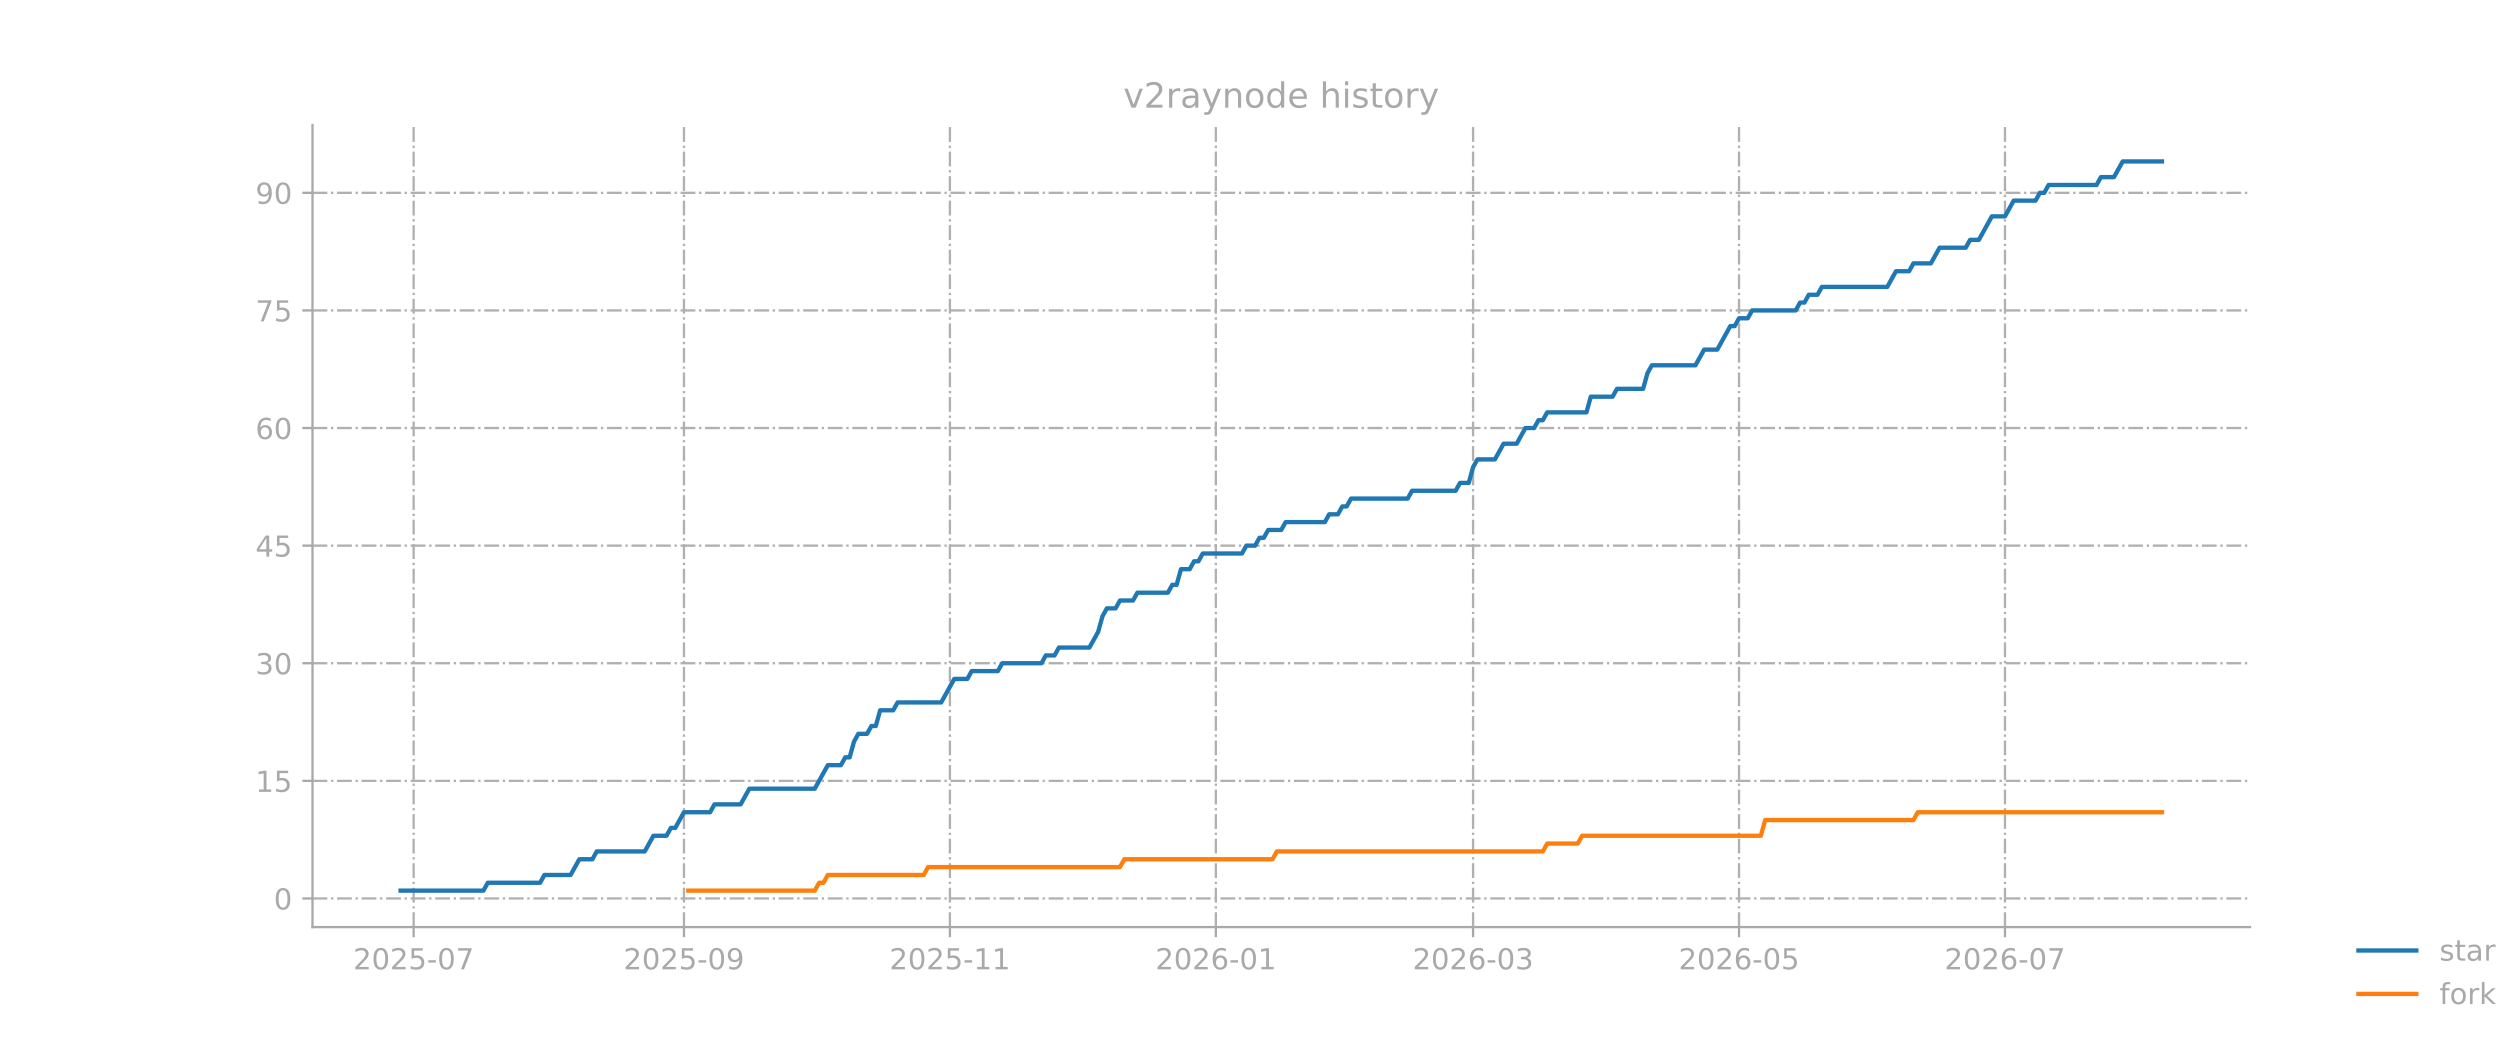
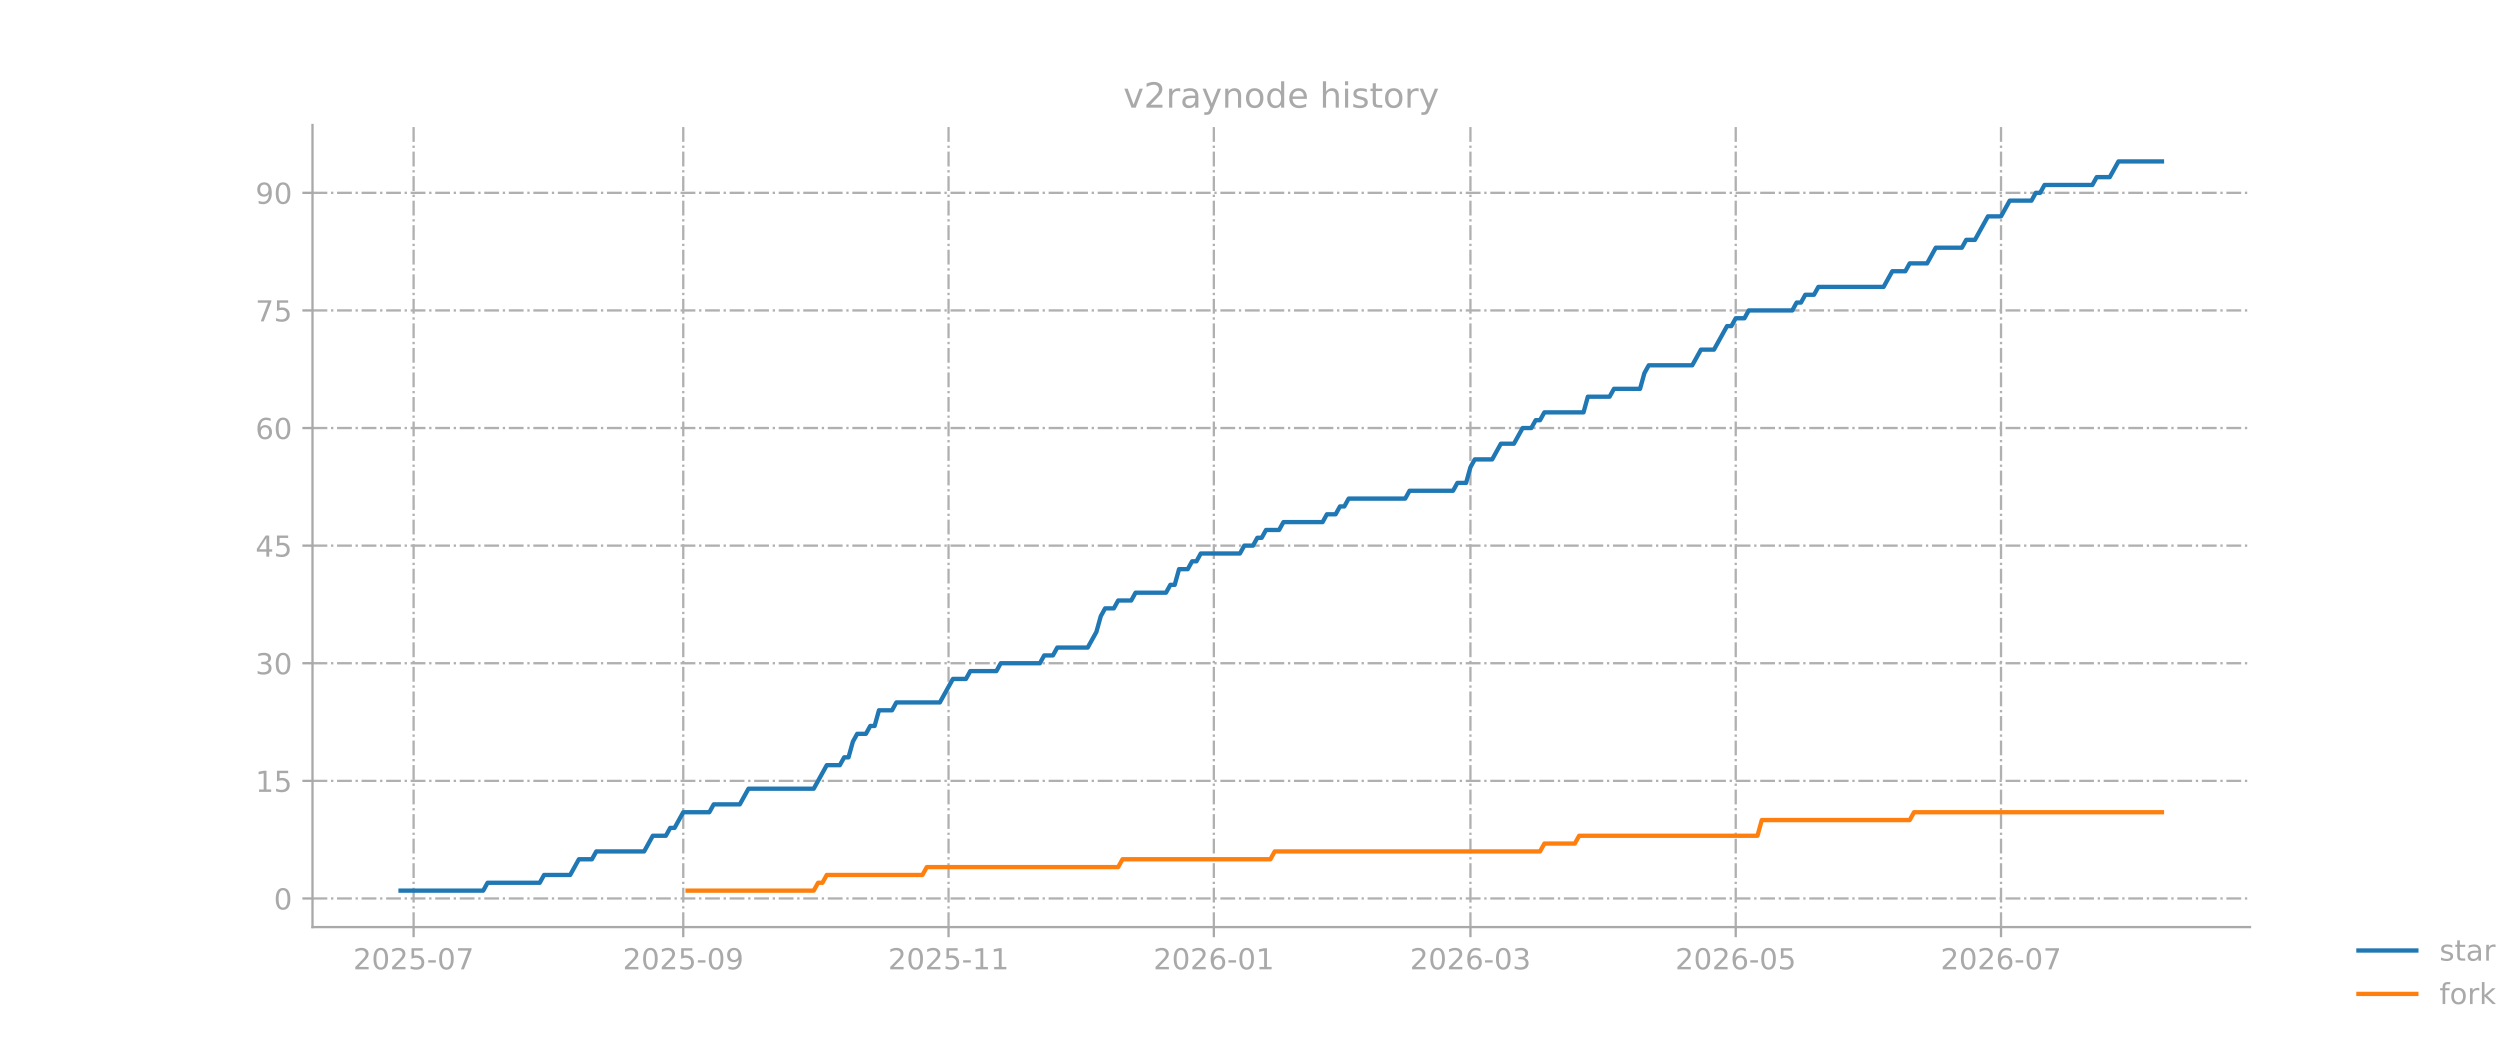
<svg xmlns="http://www.w3.org/2000/svg" xmlns:xlink="http://www.w3.org/1999/xlink" width="864pt" height="360pt" viewBox="0 0 864 360" version="1.1">
  <defs>
    <style type="text/css">*{stroke-linejoin: round; stroke-linecap: butt}</style>
  </defs>
  <g id="figure_1">
    <g id="patch_1">
      <path d="M 0 360  L 864 360  L 864 0  L 0 0  L 0 360  z " style="fill: none; opacity: 0" />
    </g>
    <g id="axes_1">
      <g id="patch_2">
        <path d="M 108 320.4  L 777.6 320.4  L 777.6 43.2  L 108 43.2  L 108 320.4  z " style="fill: none; opacity: 0" />
      </g>
      <g id="matplotlib.axis_1">
        <g id="xtick_1">
          <g id="line2d_1">
-             <path d="M 142.957 320.4  L 142.957 43.2  " clip-path="url(#p58a8f7386a)" style="fill: none; stroke-dasharray: 5.12,1.28,0.8,1.28; stroke-dashoffset: 0; stroke: #b0b0b0; stroke-width: 0.8" />
+             <path d="M 142.945 320.4  L 142.945 43.2  " clip-path="url(#p453bc4f4dd)" style="fill: none; stroke-dasharray: 5.12,1.28,0.8,1.28; stroke-dashoffset: 0; stroke: #b0b0b0; stroke-width: 0.8" />
          </g>
          <g id="line2d_2">
            <defs>
-               <path id="me49765fe8e" d="M 0 0  L 0 3.5  " style="stroke: #a9a9a9; stroke-width: 0.8" />
+               <path id="mc0b01fc7c2" d="M 0 0  L 0 3.5  " style="stroke: #a9a9a9; stroke-width: 0.8" />
            </defs>
            <g>
-               <use xlink:href="#me49765fe8e" x="142.957" y="320.4" style="fill: #a9a9a9; stroke: #a9a9a9; stroke-width: 0.8" />
+               <use xlink:href="#mc0b01fc7c2" x="142.945" y="320.4" style="fill: #a9a9a9; stroke: #a9a9a9; stroke-width: 0.8" />
            </g>
          </g>
          <g id="text_1">
-             <g style="fill: #a9a9a9" transform="translate(122.0652 334.9977) scale(0.1 -0.1)">
+             <g style="fill: #a9a9a9" transform="translate(122.054 334.9977) scale(0.1 -0.1)">
              <defs>
                <path id="DejaVuSans-15" d="M 1228 531  L 3431 531  L 3431 0  L 469 0  L 469 531  Q 828 903 1448 1529  Q 2069 2156 2228 2338  Q 2531 2678 2651 2914  Q 2772 3150 2772 3378  Q 2772 3750 2511 3984  Q 2250 4219 1831 4219  Q 1534 4219 1204 4116  Q 875 4013 500 3803  L 500 4441  Q 881 4594 1212 4672  Q 1544 4750 1819 4750  Q 2544 4750 2975 4387  Q 3406 4025 3406 3419  Q 3406 3131 3298 2873  Q 3191 2616 2906 2266  Q 2828 2175 2409 1742  Q 1991 1309 1228 531  z " transform="scale(0.015625)" />
                <path id="DejaVuSans-13" d="M 2034 4250  Q 1547 4250 1301 3770  Q 1056 3291 1056 2328  Q 1056 1369 1301 889  Q 1547 409 2034 409  Q 2525 409 2770 889  Q 3016 1369 3016 2328  Q 3016 3291 2770 3770  Q 2525 4250 2034 4250  z M 2034 4750  Q 2819 4750 3233 4129  Q 3647 3509 3647 2328  Q 3647 1150 3233 529  Q 2819 -91 2034 -91  Q 1250 -91 836 529  Q 422 1150 422 2328  Q 422 3509 836 4129  Q 1250 4750 2034 4750  z " transform="scale(0.015625)" />
                <path id="DejaVuSans-18" d="M 691 4666  L 3169 4666  L 3169 4134  L 1269 4134  L 1269 2991  Q 1406 3038 1543 3061  Q 1681 3084 1819 3084  Q 2600 3084 3056 2656  Q 3513 2228 3513 1497  Q 3513 744 3044 326  Q 2575 -91 1722 -91  Q 1428 -91 1123 -41  Q 819 9 494 109  L 494 744  Q 775 591 1075 516  Q 1375 441 1709 441  Q 2250 441 2565 725  Q 2881 1009 2881 1497  Q 2881 1984 2565 2268  Q 2250 2553 1709 2553  Q 1456 2553 1204 2497  Q 953 2441 691 2322  L 691 4666  z " transform="scale(0.015625)" />
                <path id="DejaVuSans-10" d="M 313 2009  L 1997 2009  L 1997 1497  L 313 1497  L 313 2009  z " transform="scale(0.015625)" />
                <path id="DejaVuSans-1a" d="M 525 4666  L 3525 4666  L 3525 4397  L 1831 0  L 1172 0  L 2766 4134  L 525 4134  L 525 4666  z " transform="scale(0.015625)" />
              </defs>
              <use xlink:href="#DejaVuSans-15" />
              <use xlink:href="#DejaVuSans-13" transform="translate(63.625 0)" />
              <use xlink:href="#DejaVuSans-15" transform="translate(127.25 0)" />
              <use xlink:href="#DejaVuSans-18" transform="translate(190.875 0)" />
              <use xlink:href="#DejaVuSans-10" transform="translate(254.5 0)" />
              <use xlink:href="#DejaVuSans-13" transform="translate(290.5781 0)" />
              <use xlink:href="#DejaVuSans-1a" transform="translate(354.2031 0)" />
            </g>
          </g>
        </g>
        <g id="xtick_2">
          <g id="line2d_3">
-             <path d="M 236.375 320.4  L 236.375 43.2  " clip-path="url(#p58a8f7386a)" style="fill: none; stroke-dasharray: 5.12,1.28,0.8,1.28; stroke-dashoffset: 0; stroke: #b0b0b0; stroke-width: 0.8" />
+             <path d="M 236.133 320.4  L 236.133 43.2  " clip-path="url(#p453bc4f4dd)" style="fill: none; stroke-dasharray: 5.12,1.28,0.8,1.28; stroke-dashoffset: 0; stroke: #b0b0b0; stroke-width: 0.8" />
          </g>
          <g id="line2d_4">
            <g>
-               <use xlink:href="#me49765fe8e" x="236.375" y="320.4" style="fill: #a9a9a9; stroke: #a9a9a9; stroke-width: 0.8" />
+               <use xlink:href="#mc0b01fc7c2" x="236.133" y="320.4" style="fill: #a9a9a9; stroke: #a9a9a9; stroke-width: 0.8" />
            </g>
          </g>
          <g id="text_2">
-             <g style="fill: #a9a9a9" transform="translate(215.4838 334.9977) scale(0.1 -0.1)">
+             <g style="fill: #a9a9a9" transform="translate(215.2419 334.9977) scale(0.1 -0.1)">
              <defs>
                <path id="DejaVuSans-1c" d="M 703 97  L 703 672  Q 941 559 1184 500  Q 1428 441 1663 441  Q 2288 441 2617 861  Q 2947 1281 2994 2138  Q 2813 1869 2534 1725  Q 2256 1581 1919 1581  Q 1219 1581 811 2004  Q 403 2428 403 3163  Q 403 3881 828 4315  Q 1253 4750 1959 4750  Q 2769 4750 3195 4129  Q 3622 3509 3622 2328  Q 3622 1225 3098 567  Q 2575 -91 1691 -91  Q 1453 -91 1209 -44  Q 966 3 703 97  z M 1959 2075  Q 2384 2075 2632 2365  Q 2881 2656 2881 3163  Q 2881 3666 2632 3958  Q 2384 4250 1959 4250  Q 1534 4250 1286 3958  Q 1038 3666 1038 3163  Q 1038 2656 1286 2365  Q 1534 2075 1959 2075  z " transform="scale(0.015625)" />
              </defs>
              <use xlink:href="#DejaVuSans-15" />
              <use xlink:href="#DejaVuSans-13" transform="translate(63.625 0)" />
              <use xlink:href="#DejaVuSans-15" transform="translate(127.25 0)" />
              <use xlink:href="#DejaVuSans-18" transform="translate(190.875 0)" />
              <use xlink:href="#DejaVuSans-10" transform="translate(254.5 0)" />
              <use xlink:href="#DejaVuSans-13" transform="translate(290.5781 0)" />
              <use xlink:href="#DejaVuSans-1c" transform="translate(354.2031 0)" />
            </g>
          </g>
        </g>
        <g id="xtick_3">
          <g id="line2d_5">
-             <path d="M 328.287 320.4  L 328.287 43.2  " clip-path="url(#p58a8f7386a)" style="fill: none; stroke-dasharray: 5.12,1.28,0.8,1.28; stroke-dashoffset: 0; stroke: #b0b0b0; stroke-width: 0.8" />
+             <path d="M 327.818 320.4  L 327.818 43.2  " clip-path="url(#p453bc4f4dd)" style="fill: none; stroke-dasharray: 5.12,1.28,0.8,1.28; stroke-dashoffset: 0; stroke: #b0b0b0; stroke-width: 0.8" />
          </g>
          <g id="line2d_6">
            <g>
-               <use xlink:href="#me49765fe8e" x="328.287" y="320.4" style="fill: #a9a9a9; stroke: #a9a9a9; stroke-width: 0.8" />
+               <use xlink:href="#mc0b01fc7c2" x="327.818" y="320.4" style="fill: #a9a9a9; stroke: #a9a9a9; stroke-width: 0.8" />
            </g>
          </g>
          <g id="text_3">
-             <g style="fill: #a9a9a9" transform="translate(307.3955 334.9977) scale(0.1 -0.1)">
+             <g style="fill: #a9a9a9" transform="translate(306.9268 334.9977) scale(0.1 -0.1)">
              <defs>
                <path id="DejaVuSans-14" d="M 794 531  L 1825 531  L 1825 4091  L 703 3866  L 703 4441  L 1819 4666  L 2450 4666  L 2450 531  L 3481 531  L 3481 0  L 794 0  L 794 531  z " transform="scale(0.015625)" />
              </defs>
              <use xlink:href="#DejaVuSans-15" />
              <use xlink:href="#DejaVuSans-13" transform="translate(63.625 0)" />
              <use xlink:href="#DejaVuSans-15" transform="translate(127.25 0)" />
              <use xlink:href="#DejaVuSans-18" transform="translate(190.875 0)" />
              <use xlink:href="#DejaVuSans-10" transform="translate(254.5 0)" />
              <use xlink:href="#DejaVuSans-14" transform="translate(290.5781 0)" />
              <use xlink:href="#DejaVuSans-14" transform="translate(354.2031 0)" />
            </g>
          </g>
        </g>
        <g id="xtick_4">
          <g id="line2d_7">
-             <path d="M 420.199 320.4  L 420.199 43.2  " clip-path="url(#p58a8f7386a)" style="fill: none; stroke-dasharray: 5.12,1.28,0.8,1.28; stroke-dashoffset: 0; stroke: #b0b0b0; stroke-width: 0.8" />
+             <path d="M 419.503 320.4  L 419.503 43.2  " clip-path="url(#p453bc4f4dd)" style="fill: none; stroke-dasharray: 5.12,1.28,0.8,1.28; stroke-dashoffset: 0; stroke: #b0b0b0; stroke-width: 0.8" />
          </g>
          <g id="line2d_8">
            <g>
-               <use xlink:href="#me49765fe8e" x="420.199" y="320.4" style="fill: #a9a9a9; stroke: #a9a9a9; stroke-width: 0.8" />
+               <use xlink:href="#mc0b01fc7c2" x="419.503" y="320.4" style="fill: #a9a9a9; stroke: #a9a9a9; stroke-width: 0.8" />
            </g>
          </g>
          <g id="text_4">
-             <g style="fill: #a9a9a9" transform="translate(399.3073 334.9977) scale(0.1 -0.1)">
+             <g style="fill: #a9a9a9" transform="translate(398.6116 334.9977) scale(0.1 -0.1)">
              <defs>
                <path id="DejaVuSans-19" d="M 2113 2584  Q 1688 2584 1439 2293  Q 1191 2003 1191 1497  Q 1191 994 1439 701  Q 1688 409 2113 409  Q 2538 409 2786 701  Q 3034 994 3034 1497  Q 3034 2003 2786 2293  Q 2538 2584 2113 2584  z M 3366 4563  L 3366 3988  Q 3128 4100 2886 4159  Q 2644 4219 2406 4219  Q 1781 4219 1451 3797  Q 1122 3375 1075 2522  Q 1259 2794 1537 2939  Q 1816 3084 2150 3084  Q 2853 3084 3261 2657  Q 3669 2231 3669 1497  Q 3669 778 3244 343  Q 2819 -91 2113 -91  Q 1303 -91 875 529  Q 447 1150 447 2328  Q 447 3434 972 4092  Q 1497 4750 2381 4750  Q 2619 4750 2861 4703  Q 3103 4656 3366 4563  z " transform="scale(0.015625)" />
              </defs>
              <use xlink:href="#DejaVuSans-15" />
              <use xlink:href="#DejaVuSans-13" transform="translate(63.625 0)" />
              <use xlink:href="#DejaVuSans-15" transform="translate(127.25 0)" />
              <use xlink:href="#DejaVuSans-19" transform="translate(190.875 0)" />
              <use xlink:href="#DejaVuSans-10" transform="translate(254.5 0)" />
              <use xlink:href="#DejaVuSans-13" transform="translate(290.5781 0)" />
              <use xlink:href="#DejaVuSans-14" transform="translate(354.2031 0)" />
            </g>
          </g>
        </g>
        <g id="xtick_5">
          <g id="line2d_9">
-             <path d="M 509.097 320.4  L 509.097 43.2  " clip-path="url(#p58a8f7386a)" style="fill: none; stroke-dasharray: 5.12,1.28,0.8,1.28; stroke-dashoffset: 0; stroke: #b0b0b0; stroke-width: 0.8" />
+             <path d="M 508.182 320.4  L 508.182 43.2  " clip-path="url(#p453bc4f4dd)" style="fill: none; stroke-dasharray: 5.12,1.28,0.8,1.28; stroke-dashoffset: 0; stroke: #b0b0b0; stroke-width: 0.8" />
          </g>
          <g id="line2d_10">
            <g>
-               <use xlink:href="#me49765fe8e" x="509.097" y="320.4" style="fill: #a9a9a9; stroke: #a9a9a9; stroke-width: 0.8" />
+               <use xlink:href="#mc0b01fc7c2" x="508.182" y="320.4" style="fill: #a9a9a9; stroke: #a9a9a9; stroke-width: 0.8" />
            </g>
          </g>
          <g id="text_5">
-             <g style="fill: #a9a9a9" transform="translate(488.2056 334.9977) scale(0.1 -0.1)">
+             <g style="fill: #a9a9a9" transform="translate(487.2904 334.9977) scale(0.1 -0.1)">
              <defs>
                <path id="DejaVuSans-16" d="M 2597 2516  Q 3050 2419 3304 2112  Q 3559 1806 3559 1356  Q 3559 666 3084 287  Q 2609 -91 1734 -91  Q 1441 -91 1130 -33  Q 819 25 488 141  L 488 750  Q 750 597 1062 519  Q 1375 441 1716 441  Q 2309 441 2620 675  Q 2931 909 2931 1356  Q 2931 1769 2642 2001  Q 2353 2234 1838 2234  L 1294 2234  L 1294 2753  L 1863 2753  Q 2328 2753 2575 2939  Q 2822 3125 2822 3475  Q 2822 3834 2567 4026  Q 2313 4219 1838 4219  Q 1578 4219 1281 4162  Q 984 4106 628 3988  L 628 4550  Q 988 4650 1302 4700  Q 1616 4750 1894 4750  Q 2613 4750 3031 4423  Q 3450 4097 3450 3541  Q 3450 3153 3228 2886  Q 3006 2619 2597 2516  z " transform="scale(0.015625)" />
              </defs>
              <use xlink:href="#DejaVuSans-15" />
              <use xlink:href="#DejaVuSans-13" transform="translate(63.625 0)" />
              <use xlink:href="#DejaVuSans-15" transform="translate(127.25 0)" />
              <use xlink:href="#DejaVuSans-19" transform="translate(190.875 0)" />
              <use xlink:href="#DejaVuSans-10" transform="translate(254.5 0)" />
              <use xlink:href="#DejaVuSans-13" transform="translate(290.5781 0)" />
              <use xlink:href="#DejaVuSans-16" transform="translate(354.2031 0)" />
            </g>
          </g>
        </g>
        <g id="xtick_6">
          <g id="line2d_11">
-             <path d="M 601.009 320.4  L 601.009 43.2  " clip-path="url(#p58a8f7386a)" style="fill: none; stroke-dasharray: 5.12,1.28,0.8,1.28; stroke-dashoffset: 0; stroke: #b0b0b0; stroke-width: 0.8" />
+             <path d="M 599.867 320.4  L 599.867 43.2  " clip-path="url(#p453bc4f4dd)" style="fill: none; stroke-dasharray: 5.12,1.28,0.8,1.28; stroke-dashoffset: 0; stroke: #b0b0b0; stroke-width: 0.8" />
          </g>
          <g id="line2d_12">
            <g>
-               <use xlink:href="#me49765fe8e" x="601.009" y="320.4" style="fill: #a9a9a9; stroke: #a9a9a9; stroke-width: 0.8" />
+               <use xlink:href="#mc0b01fc7c2" x="599.867" y="320.4" style="fill: #a9a9a9; stroke: #a9a9a9; stroke-width: 0.8" />
            </g>
          </g>
          <g id="text_6">
-             <g style="fill: #a9a9a9" transform="translate(580.1174 334.9977) scale(0.1 -0.1)">
+             <g style="fill: #a9a9a9" transform="translate(578.9753 334.9977) scale(0.1 -0.1)">
              <use xlink:href="#DejaVuSans-15" />
              <use xlink:href="#DejaVuSans-13" transform="translate(63.625 0)" />
              <use xlink:href="#DejaVuSans-15" transform="translate(127.25 0)" />
              <use xlink:href="#DejaVuSans-19" transform="translate(190.875 0)" />
              <use xlink:href="#DejaVuSans-10" transform="translate(254.5 0)" />
              <use xlink:href="#DejaVuSans-13" transform="translate(290.5781 0)" />
              <use xlink:href="#DejaVuSans-18" transform="translate(354.2031 0)" />
            </g>
          </g>
        </g>
        <g id="xtick_7">
          <g id="line2d_13">
-             <path d="M 692.921 320.4  L 692.921 43.2  " clip-path="url(#p58a8f7386a)" style="fill: none; stroke-dasharray: 5.12,1.28,0.8,1.28; stroke-dashoffset: 0; stroke: #b0b0b0; stroke-width: 0.8" />
+             <path d="M 691.552 320.4  L 691.552 43.2  " clip-path="url(#p453bc4f4dd)" style="fill: none; stroke-dasharray: 5.12,1.28,0.8,1.28; stroke-dashoffset: 0; stroke: #b0b0b0; stroke-width: 0.8" />
          </g>
          <g id="line2d_14">
            <g>
-               <use xlink:href="#me49765fe8e" x="692.921" y="320.4" style="fill: #a9a9a9; stroke: #a9a9a9; stroke-width: 0.8" />
+               <use xlink:href="#mc0b01fc7c2" x="691.552" y="320.4" style="fill: #a9a9a9; stroke: #a9a9a9; stroke-width: 0.8" />
            </g>
          </g>
          <g id="text_7">
-             <g style="fill: #a9a9a9" transform="translate(672.0292 334.9977) scale(0.1 -0.1)">
+             <g style="fill: #a9a9a9" transform="translate(670.6601 334.9977) scale(0.1 -0.1)">
              <use xlink:href="#DejaVuSans-15" />
              <use xlink:href="#DejaVuSans-13" transform="translate(63.625 0)" />
              <use xlink:href="#DejaVuSans-15" transform="translate(127.25 0)" />
              <use xlink:href="#DejaVuSans-19" transform="translate(190.875 0)" />
              <use xlink:href="#DejaVuSans-10" transform="translate(254.5 0)" />
              <use xlink:href="#DejaVuSans-13" transform="translate(290.5781 0)" />
              <use xlink:href="#DejaVuSans-1a" transform="translate(354.2031 0)" />
            </g>
          </g>
        </g>
      </g>
      <g id="matplotlib.axis_2">
        <g id="ytick_1">
          <g id="line2d_15">
-             <path d="M 108 310.51  L 777.6 310.51  " clip-path="url(#p58a8f7386a)" style="fill: none; stroke-dasharray: 5.12,1.28,0.8,1.28; stroke-dashoffset: 0; stroke: #b0b0b0; stroke-width: 0.8" />
+             <path d="M 108 310.51  L 777.6 310.51  " clip-path="url(#p453bc4f4dd)" style="fill: none; stroke-dasharray: 5.12,1.28,0.8,1.28; stroke-dashoffset: 0; stroke: #b0b0b0; stroke-width: 0.8" />
          </g>
          <g id="line2d_16">
            <defs>
-               <path id="m2641ed0d03" d="M 0 0  L -3.5 0  " style="stroke: #a9a9a9; stroke-width: 0.8" />
+               <path id="m73226994c7" d="M 0 0  L -3.5 0  " style="stroke: #a9a9a9; stroke-width: 0.8" />
            </defs>
            <g>
-               <use xlink:href="#m2641ed0d03" x="108" y="310.51" style="fill: #a9a9a9; stroke: #a9a9a9; stroke-width: 0.8" />
+               <use xlink:href="#m73226994c7" x="108" y="310.51" style="fill: #a9a9a9; stroke: #a9a9a9; stroke-width: 0.8" />
            </g>
          </g>
          <g id="text_8">
            <g style="fill: #a9a9a9" transform="translate(94.6375 314.3085) scale(0.1 -0.1)">
              <use xlink:href="#DejaVuSans-13" />
            </g>
          </g>
        </g>
        <g id="ytick_2">
          <g id="line2d_17">
-             <path d="M 108 269.865  L 777.6 269.865  " clip-path="url(#p58a8f7386a)" style="fill: none; stroke-dasharray: 5.12,1.28,0.8,1.28; stroke-dashoffset: 0; stroke: #b0b0b0; stroke-width: 0.8" />
+             <path d="M 108 269.865  L 777.6 269.865  " clip-path="url(#p453bc4f4dd)" style="fill: none; stroke-dasharray: 5.12,1.28,0.8,1.28; stroke-dashoffset: 0; stroke: #b0b0b0; stroke-width: 0.8" />
          </g>
          <g id="line2d_18">
            <g>
-               <use xlink:href="#m2641ed0d03" x="108" y="269.865" style="fill: #a9a9a9; stroke: #a9a9a9; stroke-width: 0.8" />
+               <use xlink:href="#m73226994c7" x="108" y="269.865" style="fill: #a9a9a9; stroke: #a9a9a9; stroke-width: 0.8" />
            </g>
          </g>
          <g id="text_9">
            <g style="fill: #a9a9a9" transform="translate(88.275 273.6633) scale(0.1 -0.1)">
              <use xlink:href="#DejaVuSans-14" />
              <use xlink:href="#DejaVuSans-18" transform="translate(63.625 0)" />
            </g>
          </g>
        </g>
        <g id="ytick_3">
          <g id="line2d_19">
-             <path d="M 108 229.219  L 777.6 229.219  " clip-path="url(#p58a8f7386a)" style="fill: none; stroke-dasharray: 5.12,1.28,0.8,1.28; stroke-dashoffset: 0; stroke: #b0b0b0; stroke-width: 0.8" />
+             <path d="M 108 229.219  L 777.6 229.219  " clip-path="url(#p453bc4f4dd)" style="fill: none; stroke-dasharray: 5.12,1.28,0.8,1.28; stroke-dashoffset: 0; stroke: #b0b0b0; stroke-width: 0.8" />
          </g>
          <g id="line2d_20">
            <g>
-               <use xlink:href="#m2641ed0d03" x="108" y="229.219" style="fill: #a9a9a9; stroke: #a9a9a9; stroke-width: 0.8" />
+               <use xlink:href="#m73226994c7" x="108" y="229.219" style="fill: #a9a9a9; stroke: #a9a9a9; stroke-width: 0.8" />
            </g>
          </g>
          <g id="text_10">
            <g style="fill: #a9a9a9" transform="translate(88.275 233.0182) scale(0.1 -0.1)">
              <use xlink:href="#DejaVuSans-16" />
              <use xlink:href="#DejaVuSans-13" transform="translate(63.625 0)" />
            </g>
          </g>
        </g>
        <g id="ytick_4">
          <g id="line2d_21">
-             <path d="M 108 188.574  L 777.6 188.574  " clip-path="url(#p58a8f7386a)" style="fill: none; stroke-dasharray: 5.12,1.28,0.8,1.28; stroke-dashoffset: 0; stroke: #b0b0b0; stroke-width: 0.8" />
+             <path d="M 108 188.574  L 777.6 188.574  " clip-path="url(#p453bc4f4dd)" style="fill: none; stroke-dasharray: 5.12,1.28,0.8,1.28; stroke-dashoffset: 0; stroke: #b0b0b0; stroke-width: 0.8" />
          </g>
          <g id="line2d_22">
            <g>
-               <use xlink:href="#m2641ed0d03" x="108" y="188.574" style="fill: #a9a9a9; stroke: #a9a9a9; stroke-width: 0.8" />
+               <use xlink:href="#m73226994c7" x="108" y="188.574" style="fill: #a9a9a9; stroke: #a9a9a9; stroke-width: 0.8" />
            </g>
          </g>
          <g id="text_11">
            <g style="fill: #a9a9a9" transform="translate(88.275 192.373) scale(0.1 -0.1)">
              <defs>
                <path id="DejaVuSans-17" d="M 2419 4116  L 825 1625  L 2419 1625  L 2419 4116  z M 2253 4666  L 3047 4666  L 3047 1625  L 3713 1625  L 3713 1100  L 3047 1100  L 3047 0  L 2419 0  L 2419 1100  L 313 1100  L 313 1709  L 2253 4666  z " transform="scale(0.015625)" />
              </defs>
              <use xlink:href="#DejaVuSans-17" />
              <use xlink:href="#DejaVuSans-18" transform="translate(63.625 0)" />
            </g>
          </g>
        </g>
        <g id="ytick_5">
          <g id="line2d_23">
-             <path d="M 108 147.929  L 777.6 147.929  " clip-path="url(#p58a8f7386a)" style="fill: none; stroke-dasharray: 5.12,1.28,0.8,1.28; stroke-dashoffset: 0; stroke: #b0b0b0; stroke-width: 0.8" />
+             <path d="M 108 147.929  L 777.6 147.929  " clip-path="url(#p453bc4f4dd)" style="fill: none; stroke-dasharray: 5.12,1.28,0.8,1.28; stroke-dashoffset: 0; stroke: #b0b0b0; stroke-width: 0.8" />
          </g>
          <g id="line2d_24">
            <g>
-               <use xlink:href="#m2641ed0d03" x="108" y="147.929" style="fill: #a9a9a9; stroke: #a9a9a9; stroke-width: 0.8" />
+               <use xlink:href="#m73226994c7" x="108" y="147.929" style="fill: #a9a9a9; stroke: #a9a9a9; stroke-width: 0.8" />
            </g>
          </g>
          <g id="text_12">
            <g style="fill: #a9a9a9" transform="translate(88.275 151.7279) scale(0.1 -0.1)">
              <use xlink:href="#DejaVuSans-19" />
              <use xlink:href="#DejaVuSans-13" transform="translate(63.625 0)" />
            </g>
          </g>
        </g>
        <g id="ytick_6">
          <g id="line2d_25">
-             <path d="M 108 107.284  L 777.6 107.284  " clip-path="url(#p58a8f7386a)" style="fill: none; stroke-dasharray: 5.12,1.28,0.8,1.28; stroke-dashoffset: 0; stroke: #b0b0b0; stroke-width: 0.8" />
+             <path d="M 108 107.284  L 777.6 107.284  " clip-path="url(#p453bc4f4dd)" style="fill: none; stroke-dasharray: 5.12,1.28,0.8,1.28; stroke-dashoffset: 0; stroke: #b0b0b0; stroke-width: 0.8" />
          </g>
          <g id="line2d_26">
            <g>
-               <use xlink:href="#m2641ed0d03" x="108" y="107.284" style="fill: #a9a9a9; stroke: #a9a9a9; stroke-width: 0.8" />
+               <use xlink:href="#m73226994c7" x="108" y="107.284" style="fill: #a9a9a9; stroke: #a9a9a9; stroke-width: 0.8" />
            </g>
          </g>
          <g id="text_13">
            <g style="fill: #a9a9a9" transform="translate(88.275 111.0827) scale(0.1 -0.1)">
              <use xlink:href="#DejaVuSans-1a" />
              <use xlink:href="#DejaVuSans-18" transform="translate(63.625 0)" />
            </g>
          </g>
        </g>
        <g id="ytick_7">
          <g id="line2d_27">
-             <path d="M 108 66.639  L 777.6 66.639  " clip-path="url(#p58a8f7386a)" style="fill: none; stroke-dasharray: 5.12,1.28,0.8,1.28; stroke-dashoffset: 0; stroke: #b0b0b0; stroke-width: 0.8" />
+             <path d="M 108 66.639  L 777.6 66.639  " clip-path="url(#p453bc4f4dd)" style="fill: none; stroke-dasharray: 5.12,1.28,0.8,1.28; stroke-dashoffset: 0; stroke: #b0b0b0; stroke-width: 0.8" />
          </g>
          <g id="line2d_28">
            <g>
-               <use xlink:href="#m2641ed0d03" x="108" y="66.639" style="fill: #a9a9a9; stroke: #a9a9a9; stroke-width: 0.8" />
+               <use xlink:href="#m73226994c7" x="108" y="66.639" style="fill: #a9a9a9; stroke: #a9a9a9; stroke-width: 0.8" />
            </g>
          </g>
          <g id="text_14">
            <g style="fill: #a9a9a9" transform="translate(88.275 70.43754) scale(0.1 -0.1)">
              <use xlink:href="#DejaVuSans-1c" />
              <use xlink:href="#DejaVuSans-13" transform="translate(63.625 0)" />
            </g>
          </g>
        </g>
      </g>
      <g id="line2d_29">
-         <path d="M 138.436 307.8  L 167.065 307.8  L 168.571 305.09  L 186.652 305.09  L 188.159 302.381  L 197.2 302.381  L 200.213 296.961  L 204.733 296.961  L 206.24 294.252  L 222.814 294.252  L 225.828 288.832  L 230.348 288.832  L 231.855 286.123  L 233.362 286.123  L 236.375 280.703  L 245.416 280.703  L 246.922 277.994  L 255.963 277.994  L 258.976 272.574  L 281.578 272.574  L 286.098 264.445  L 290.618 264.445  L 292.125 261.735  L 293.632 261.735  L 295.138 256.316  L 296.645 253.606  L 299.659 253.606  L 301.165 250.897  L 302.672 250.897  L 304.179 245.477  L 308.699 245.477  L 310.206 242.768  L 325.273 242.768  L 329.794 234.639  L 334.314 234.639  L 335.821 231.929  L 344.861 231.929  L 346.368 229.219  L 359.929 229.219  L 361.435 226.51  L 364.449 226.51  L 365.956 223.8  L 376.503 223.8  L 379.516 218.381  L 381.023 212.961  L 382.53 210.252  L 385.543 210.252  L 387.05 207.542  L 391.57 207.542  L 393.077 204.832  L 403.624 204.832  L 405.131 202.123  L 406.638 202.123  L 408.145 196.703  L 411.158 196.703  L 412.665 193.994  L 414.172 193.994  L 415.678 191.284  L 429.239 191.284  L 430.746 188.574  L 433.759 188.574  L 435.266 185.865  L 436.773 185.865  L 438.28 183.155  L 442.8 183.155  L 444.307 180.445  L 457.868 180.445  L 459.374 177.735  L 462.388 177.735  L 463.895 175.026  L 465.401 175.026  L 466.908 172.316  L 486.496 172.316  L 488.003 169.606  L 503.07 169.606  L 504.577 166.897  L 507.59 166.897  L 509.097 161.477  L 510.604 158.768  L 516.631 158.768  L 519.644 153.348  L 524.165 153.348  L 527.178 147.929  L 530.192 147.929  L 531.698 145.219  L 533.205 145.219  L 534.712 142.51  L 548.273 142.51  L 549.779 137.09  L 557.313 137.09  L 558.82 134.381  L 567.86 134.381  L 569.367 128.961  L 570.874 126.252  L 585.941 126.252  L 588.955 120.832  L 593.475 120.832  L 597.995 112.703  L 599.502 112.703  L 601.009 109.994  L 604.022 109.994  L 605.529 107.284  L 620.597 107.284  L 622.103 104.574  L 623.61 104.574  L 625.117 101.865  L 628.13 101.865  L 629.637 99.155  L 652.238 99.155  L 655.252 93.735  L 659.772 93.735  L 661.279 91.026  L 667.306 91.026  L 670.319 85.606  L 679.36 85.606  L 680.867 82.897  L 683.88 82.897  L 688.4 74.768  L 692.921 74.768  L 695.934 69.348  L 703.468 69.348  L 704.975 66.639  L 706.481 66.639  L 707.988 63.929  L 724.562 63.929  L 726.069 61.219  L 730.589 61.219  L 733.603 55.8  L 747.164 55.8  L 747.164 55.8  " clip-path="url(#p58a8f7386a)" style="fill: none; stroke: #1f77b4; stroke-width: 1.5; stroke-linecap: square" />
+         <path d="M 138.436 307.8  L 166.994 307.8  L 168.497 305.09  L 186.533 305.09  L 188.036 302.381  L 197.055 302.381  L 200.061 296.961  L 204.57 296.961  L 206.073 294.252  L 222.606 294.252  L 225.612 288.832  L 230.121 288.832  L 231.624 286.123  L 233.127 286.123  L 236.133 280.703  L 245.152 280.703  L 246.655 277.994  L 255.673 277.994  L 258.679 272.574  L 281.224 272.574  L 285.733 264.445  L 290.242 264.445  L 291.745 261.735  L 293.248 261.735  L 294.752 256.316  L 296.255 253.606  L 299.261 253.606  L 300.764 250.897  L 302.267 250.897  L 303.77 245.477  L 308.279 245.477  L 309.782 242.768  L 324.812 242.768  L 329.321 234.639  L 333.83 234.639  L 335.333 231.929  L 344.352 231.929  L 345.855 229.219  L 359.382 229.219  L 360.885 226.51  L 363.891 226.51  L 365.394 223.8  L 375.915 223.8  L 378.921 218.381  L 380.424 212.961  L 381.927 210.252  L 384.933 210.252  L 386.436 207.542  L 390.945 207.542  L 392.448 204.832  L 402.97 204.832  L 404.473 202.123  L 405.976 202.123  L 407.479 196.703  L 410.485 196.703  L 411.988 193.994  L 413.491 193.994  L 414.994 191.284  L 428.521 191.284  L 430.024 188.574  L 433.03 188.574  L 434.533 185.865  L 436.036 185.865  L 437.539 183.155  L 442.048 183.155  L 443.552 180.445  L 457.079 180.445  L 458.582 177.735  L 461.588 177.735  L 463.091 175.026  L 464.594 175.026  L 466.097 172.316  L 485.636 172.316  L 487.139 169.606  L 502.17 169.606  L 503.673 166.897  L 506.679 166.897  L 508.182 161.477  L 509.685 158.768  L 515.697 158.768  L 518.703 153.348  L 523.212 153.348  L 526.218 147.929  L 529.224 147.929  L 530.727 145.219  L 532.23 145.219  L 533.733 142.51  L 547.261 142.51  L 548.764 137.09  L 556.279 137.09  L 557.782 134.381  L 566.8 134.381  L 568.303 128.961  L 569.806 126.252  L 584.836 126.252  L 587.842 120.832  L 592.352 120.832  L 596.861 112.703  L 598.364 112.703  L 599.867 109.994  L 602.873 109.994  L 604.376 107.284  L 619.406 107.284  L 620.909 104.574  L 622.412 104.574  L 623.915 101.865  L 626.921 101.865  L 628.424 99.155  L 650.97 99.155  L 653.976 93.735  L 658.485 93.735  L 659.988 91.026  L 666 91.026  L 669.006 85.606  L 678.024 85.606  L 679.527 82.897  L 682.533 82.897  L 687.042 74.768  L 691.552 74.768  L 694.558 69.348  L 702.073 69.348  L 703.576 66.639  L 705.079 66.639  L 706.582 63.929  L 723.115 63.929  L 724.618 61.219  L 729.127 61.219  L 732.133 55.8  L 747.164 55.8  L 747.164 55.8  " clip-path="url(#p453bc4f4dd)" style="fill: none; stroke: #1f77b4; stroke-width: 1.5; stroke-linecap: square" />
      </g>
      <g id="line2d_30">
-         <path d="M 237.882 307.8  L 281.578 307.8  L 283.084 305.09  L 284.591 305.09  L 286.098 302.381  L 319.246 302.381  L 320.753 299.671  L 387.05 299.671  L 388.557 296.961  L 439.786 296.961  L 441.293 294.252  L 533.205 294.252  L 534.712 291.542  L 545.259 291.542  L 546.766 288.832  L 608.543 288.832  L 610.049 283.413  L 661.279 283.413  L 662.786 280.703  L 747.164 280.703  L 747.164 280.703  " clip-path="url(#p58a8f7386a)" style="fill: none; stroke: #ff7f0e; stroke-width: 1.5; stroke-linecap: square" />
+         <path d="M 237.636 307.8  L 281.224 307.8  L 282.727 305.09  L 284.23 305.09  L 285.733 302.381  L 318.8 302.381  L 320.303 299.671  L 386.436 299.671  L 387.939 296.961  L 439.042 296.961  L 440.545 294.252  L 532.23 294.252  L 533.733 291.542  L 544.255 291.542  L 545.758 288.832  L 607.382 288.832  L 608.885 283.413  L 659.988 283.413  L 661.491 280.703  L 747.164 280.703  L 747.164 280.703  " clip-path="url(#p453bc4f4dd)" style="fill: none; stroke: #ff7f0e; stroke-width: 1.5; stroke-linecap: square" />
      </g>
      <g id="patch_3">
        <path d="M 108 320.4  L 108 43.2  " style="fill: none; stroke: #a9a9a9; stroke-width: 0.8; stroke-linejoin: miter; stroke-linecap: square" />
      </g>
      <g id="patch_4">
        <path d="M 777.6 320.4  L 777.6 43.2  " style="fill: none" />
      </g>
      <g id="patch_5">
        <path d="M 108 320.4  L 777.6 320.4  " style="fill: none; stroke: #a9a9a9; stroke-width: 0.8; stroke-linejoin: miter; stroke-linecap: square" />
      </g>
      <g id="patch_6">
        <path d="M 108 43.2  L 777.6 43.2  " style="fill: none" />
      </g>
      <g id="text_15">
        <g style="fill: #a9a9a9" transform="translate(388.2188 37.2) scale(0.12 -0.12)">
          <defs>
            <path id="DejaVuSans-59" d="M 191 3500  L 800 3500  L 1894 563  L 2988 3500  L 3597 3500  L 2284 0  L 1503 0  L 191 3500  z " transform="scale(0.015625)" />
            <path id="DejaVuSans-55" d="M 2631 2963  Q 2534 3019 2420 3045  Q 2306 3072 2169 3072  Q 1681 3072 1420 2755  Q 1159 2438 1159 1844  L 1159 0  L 581 0  L 581 3500  L 1159 3500  L 1159 2956  Q 1341 3275 1631 3429  Q 1922 3584 2338 3584  Q 2397 3584 2469 3576  Q 2541 3569 2628 3553  L 2631 2963  z " transform="scale(0.015625)" />
            <path id="DejaVuSans-44" d="M 2194 1759  Q 1497 1759 1228 1600  Q 959 1441 959 1056  Q 959 750 1161 570  Q 1363 391 1709 391  Q 2188 391 2477 730  Q 2766 1069 2766 1631  L 2766 1759  L 2194 1759  z M 3341 1997  L 3341 0  L 2766 0  L 2766 531  Q 2569 213 2275 61  Q 1981 -91 1556 -91  Q 1019 -91 701 211  Q 384 513 384 1019  Q 384 1609 779 1909  Q 1175 2209 1959 2209  L 2766 2209  L 2766 2266  Q 2766 2663 2505 2880  Q 2244 3097 1772 3097  Q 1472 3097 1187 3025  Q 903 2953 641 2809  L 641 3341  Q 956 3463 1253 3523  Q 1550 3584 1831 3584  Q 2591 3584 2966 3190  Q 3341 2797 3341 1997  z " transform="scale(0.015625)" />
            <path id="DejaVuSans-5c" d="M 2059 -325  Q 1816 -950 1584 -1140  Q 1353 -1331 966 -1331  L 506 -1331  L 506 -850  L 844 -850  Q 1081 -850 1212 -737  Q 1344 -625 1503 -206  L 1606 56  L 191 3500  L 800 3500  L 1894 763  L 2988 3500  L 3597 3500  L 2059 -325  z " transform="scale(0.015625)" />
            <path id="DejaVuSans-51" d="M 3513 2113  L 3513 0  L 2938 0  L 2938 2094  Q 2938 2591 2744 2837  Q 2550 3084 2163 3084  Q 1697 3084 1428 2787  Q 1159 2491 1159 1978  L 1159 0  L 581 0  L 581 3500  L 1159 3500  L 1159 2956  Q 1366 3272 1645 3428  Q 1925 3584 2291 3584  Q 2894 3584 3203 3211  Q 3513 2838 3513 2113  z " transform="scale(0.015625)" />
            <path id="DejaVuSans-52" d="M 1959 3097  Q 1497 3097 1228 2736  Q 959 2375 959 1747  Q 959 1119 1226 758  Q 1494 397 1959 397  Q 2419 397 2687 759  Q 2956 1122 2956 1747  Q 2956 2369 2687 2733  Q 2419 3097 1959 3097  z M 1959 3584  Q 2709 3584 3137 3096  Q 3566 2609 3566 1747  Q 3566 888 3137 398  Q 2709 -91 1959 -91  Q 1206 -91 779 398  Q 353 888 353 1747  Q 353 2609 779 3096  Q 1206 3584 1959 3584  z " transform="scale(0.015625)" />
            <path id="DejaVuSans-47" d="M 2906 2969  L 2906 4863  L 3481 4863  L 3481 0  L 2906 0  L 2906 525  Q 2725 213 2448 61  Q 2172 -91 1784 -91  Q 1150 -91 751 415  Q 353 922 353 1747  Q 353 2572 751 3078  Q 1150 3584 1784 3584  Q 2172 3584 2448 3432  Q 2725 3281 2906 2969  z M 947 1747  Q 947 1113 1208 752  Q 1469 391 1925 391  Q 2381 391 2643 752  Q 2906 1113 2906 1747  Q 2906 2381 2643 2742  Q 2381 3103 1925 3103  Q 1469 3103 1208 2742  Q 947 2381 947 1747  z " transform="scale(0.015625)" />
            <path id="DejaVuSans-48" d="M 3597 1894  L 3597 1613  L 953 1613  Q 991 1019 1311 708  Q 1631 397 2203 397  Q 2534 397 2845 478  Q 3156 559 3463 722  L 3463 178  Q 3153 47 2828 -22  Q 2503 -91 2169 -91  Q 1331 -91 842 396  Q 353 884 353 1716  Q 353 2575 817 3079  Q 1281 3584 2069 3584  Q 2775 3584 3186 3129  Q 3597 2675 3597 1894  z M 3022 2063  Q 3016 2534 2758 2815  Q 2500 3097 2075 3097  Q 1594 3097 1305 2825  Q 1016 2553 972 2059  L 3022 2063  z " transform="scale(0.015625)" />
            <path id="DejaVuSans-3" transform="scale(0.015625)" />
            <path id="DejaVuSans-4b" d="M 3513 2113  L 3513 0  L 2938 0  L 2938 2094  Q 2938 2591 2744 2837  Q 2550 3084 2163 3084  Q 1697 3084 1428 2787  Q 1159 2491 1159 1978  L 1159 0  L 581 0  L 581 4863  L 1159 4863  L 1159 2956  Q 1366 3272 1645 3428  Q 1925 3584 2291 3584  Q 2894 3584 3203 3211  Q 3513 2838 3513 2113  z " transform="scale(0.015625)" />
            <path id="DejaVuSans-4c" d="M 603 3500  L 1178 3500  L 1178 0  L 603 0  L 603 3500  z M 603 4863  L 1178 4863  L 1178 4134  L 603 4134  L 603 4863  z " transform="scale(0.015625)" />
            <path id="DejaVuSans-56" d="M 2834 3397  L 2834 2853  Q 2591 2978 2328 3040  Q 2066 3103 1784 3103  Q 1356 3103 1142 2972  Q 928 2841 928 2578  Q 928 2378 1081 2264  Q 1234 2150 1697 2047  L 1894 2003  Q 2506 1872 2764 1633  Q 3022 1394 3022 966  Q 3022 478 2636 193  Q 2250 -91 1575 -91  Q 1294 -91 989 -36  Q 684 19 347 128  L 347 722  Q 666 556 975 473  Q 1284 391 1588 391  Q 1994 391 2212 530  Q 2431 669 2431 922  Q 2431 1156 2273 1281  Q 2116 1406 1581 1522  L 1381 1569  Q 847 1681 609 1914  Q 372 2147 372 2553  Q 372 3047 722 3315  Q 1072 3584 1716 3584  Q 2034 3584 2315 3537  Q 2597 3491 2834 3397  z " transform="scale(0.015625)" />
            <path id="DejaVuSans-57" d="M 1172 4494  L 1172 3500  L 2356 3500  L 2356 3053  L 1172 3053  L 1172 1153  Q 1172 725 1289 603  Q 1406 481 1766 481  L 2356 481  L 2356 0  L 1766 0  Q 1100 0 847 248  Q 594 497 594 1153  L 594 3053  L 172 3053  L 172 3500  L 594 3500  L 594 4494  L 1172 4494  z " transform="scale(0.015625)" />
          </defs>
          <use xlink:href="#DejaVuSans-59" />
          <use xlink:href="#DejaVuSans-15" transform="translate(59.1875 0)" />
          <use xlink:href="#DejaVuSans-55" transform="translate(122.8125 0)" />
          <use xlink:href="#DejaVuSans-44" transform="translate(163.9219 0)" />
          <use xlink:href="#DejaVuSans-5c" transform="translate(225.2031 0)" />
          <use xlink:href="#DejaVuSans-51" transform="translate(284.3906 0)" />
          <use xlink:href="#DejaVuSans-52" transform="translate(347.7656 0)" />
          <use xlink:href="#DejaVuSans-47" transform="translate(408.9531 0)" />
          <use xlink:href="#DejaVuSans-48" transform="translate(472.4375 0)" />
          <use xlink:href="#DejaVuSans-3" transform="translate(533.9688 0)" />
          <use xlink:href="#DejaVuSans-4b" transform="translate(565.75 0)" />
          <use xlink:href="#DejaVuSans-4c" transform="translate(629.125 0)" />
          <use xlink:href="#DejaVuSans-56" transform="translate(656.9062 0)" />
          <use xlink:href="#DejaVuSans-57" transform="translate(709 0)" />
          <use xlink:href="#DejaVuSans-52" transform="translate(748.2031 0)" />
          <use xlink:href="#DejaVuSans-55" transform="translate(809.3906 0)" />
          <use xlink:href="#DejaVuSans-5c" transform="translate(850.5 0)" />
        </g>
      </g>
      <g id="legend_1">
        <g id="line2d_31">
          <path d="M 815.08 328.498  L 825.08 328.498  L 835.08 328.498  " style="fill: none; stroke: #1f77b4; stroke-width: 1.5; stroke-linecap: square" />
        </g>
        <g id="text_16">
          <g style="fill: #a9a9a9" transform="translate(843.08 331.9984) scale(0.1 -0.1)">
            <use xlink:href="#DejaVuSans-56" />
            <use xlink:href="#DejaVuSans-57" transform="translate(52.09375 0)" />
            <use xlink:href="#DejaVuSans-44" transform="translate(91.29688 0)" />
            <use xlink:href="#DejaVuSans-55" transform="translate(152.5781 0)" />
          </g>
        </g>
        <g id="line2d_32">
          <path d="M 815.08 343.499  L 825.08 343.499  L 835.08 343.499  " style="fill: none; stroke: #ff7f0e; stroke-width: 1.5; stroke-linecap: square" />
        </g>
        <g id="text_17">
          <g style="fill: #a9a9a9" transform="translate(843.08 346.9992) scale(0.1 -0.1)">
            <defs>
              <path id="DejaVuSans-49" d="M 2375 4863  L 2375 4384  L 1825 4384  Q 1516 4384 1395 4259  Q 1275 4134 1275 3809  L 1275 3500  L 2222 3500  L 2222 3053  L 1275 3053  L 1275 0  L 697 0  L 697 3053  L 147 3053  L 147 3500  L 697 3500  L 697 3744  Q 697 4328 969 4595  Q 1241 4863 1831 4863  L 2375 4863  z " transform="scale(0.015625)" />
              <path id="DejaVuSans-4e" d="M 581 4863  L 1159 4863  L 1159 1991  L 2875 3500  L 3609 3500  L 1753 1863  L 3688 0  L 2938 0  L 1159 1709  L 1159 0  L 581 0  L 581 4863  z " transform="scale(0.015625)" />
            </defs>
            <use xlink:href="#DejaVuSans-49" />
            <use xlink:href="#DejaVuSans-52" transform="translate(35.20312 0)" />
            <use xlink:href="#DejaVuSans-55" transform="translate(96.39062 0)" />
            <use xlink:href="#DejaVuSans-4e" transform="translate(137.5 0)" />
          </g>
        </g>
      </g>
    </g>
  </g>
  <defs>
-     <clipPath id="p58a8f7386a">
+     <clipPath id="p453bc4f4dd">
      <rect x="108" y="43.2" width="669.6" height="277.2" />
    </clipPath>
  </defs>
</svg>
